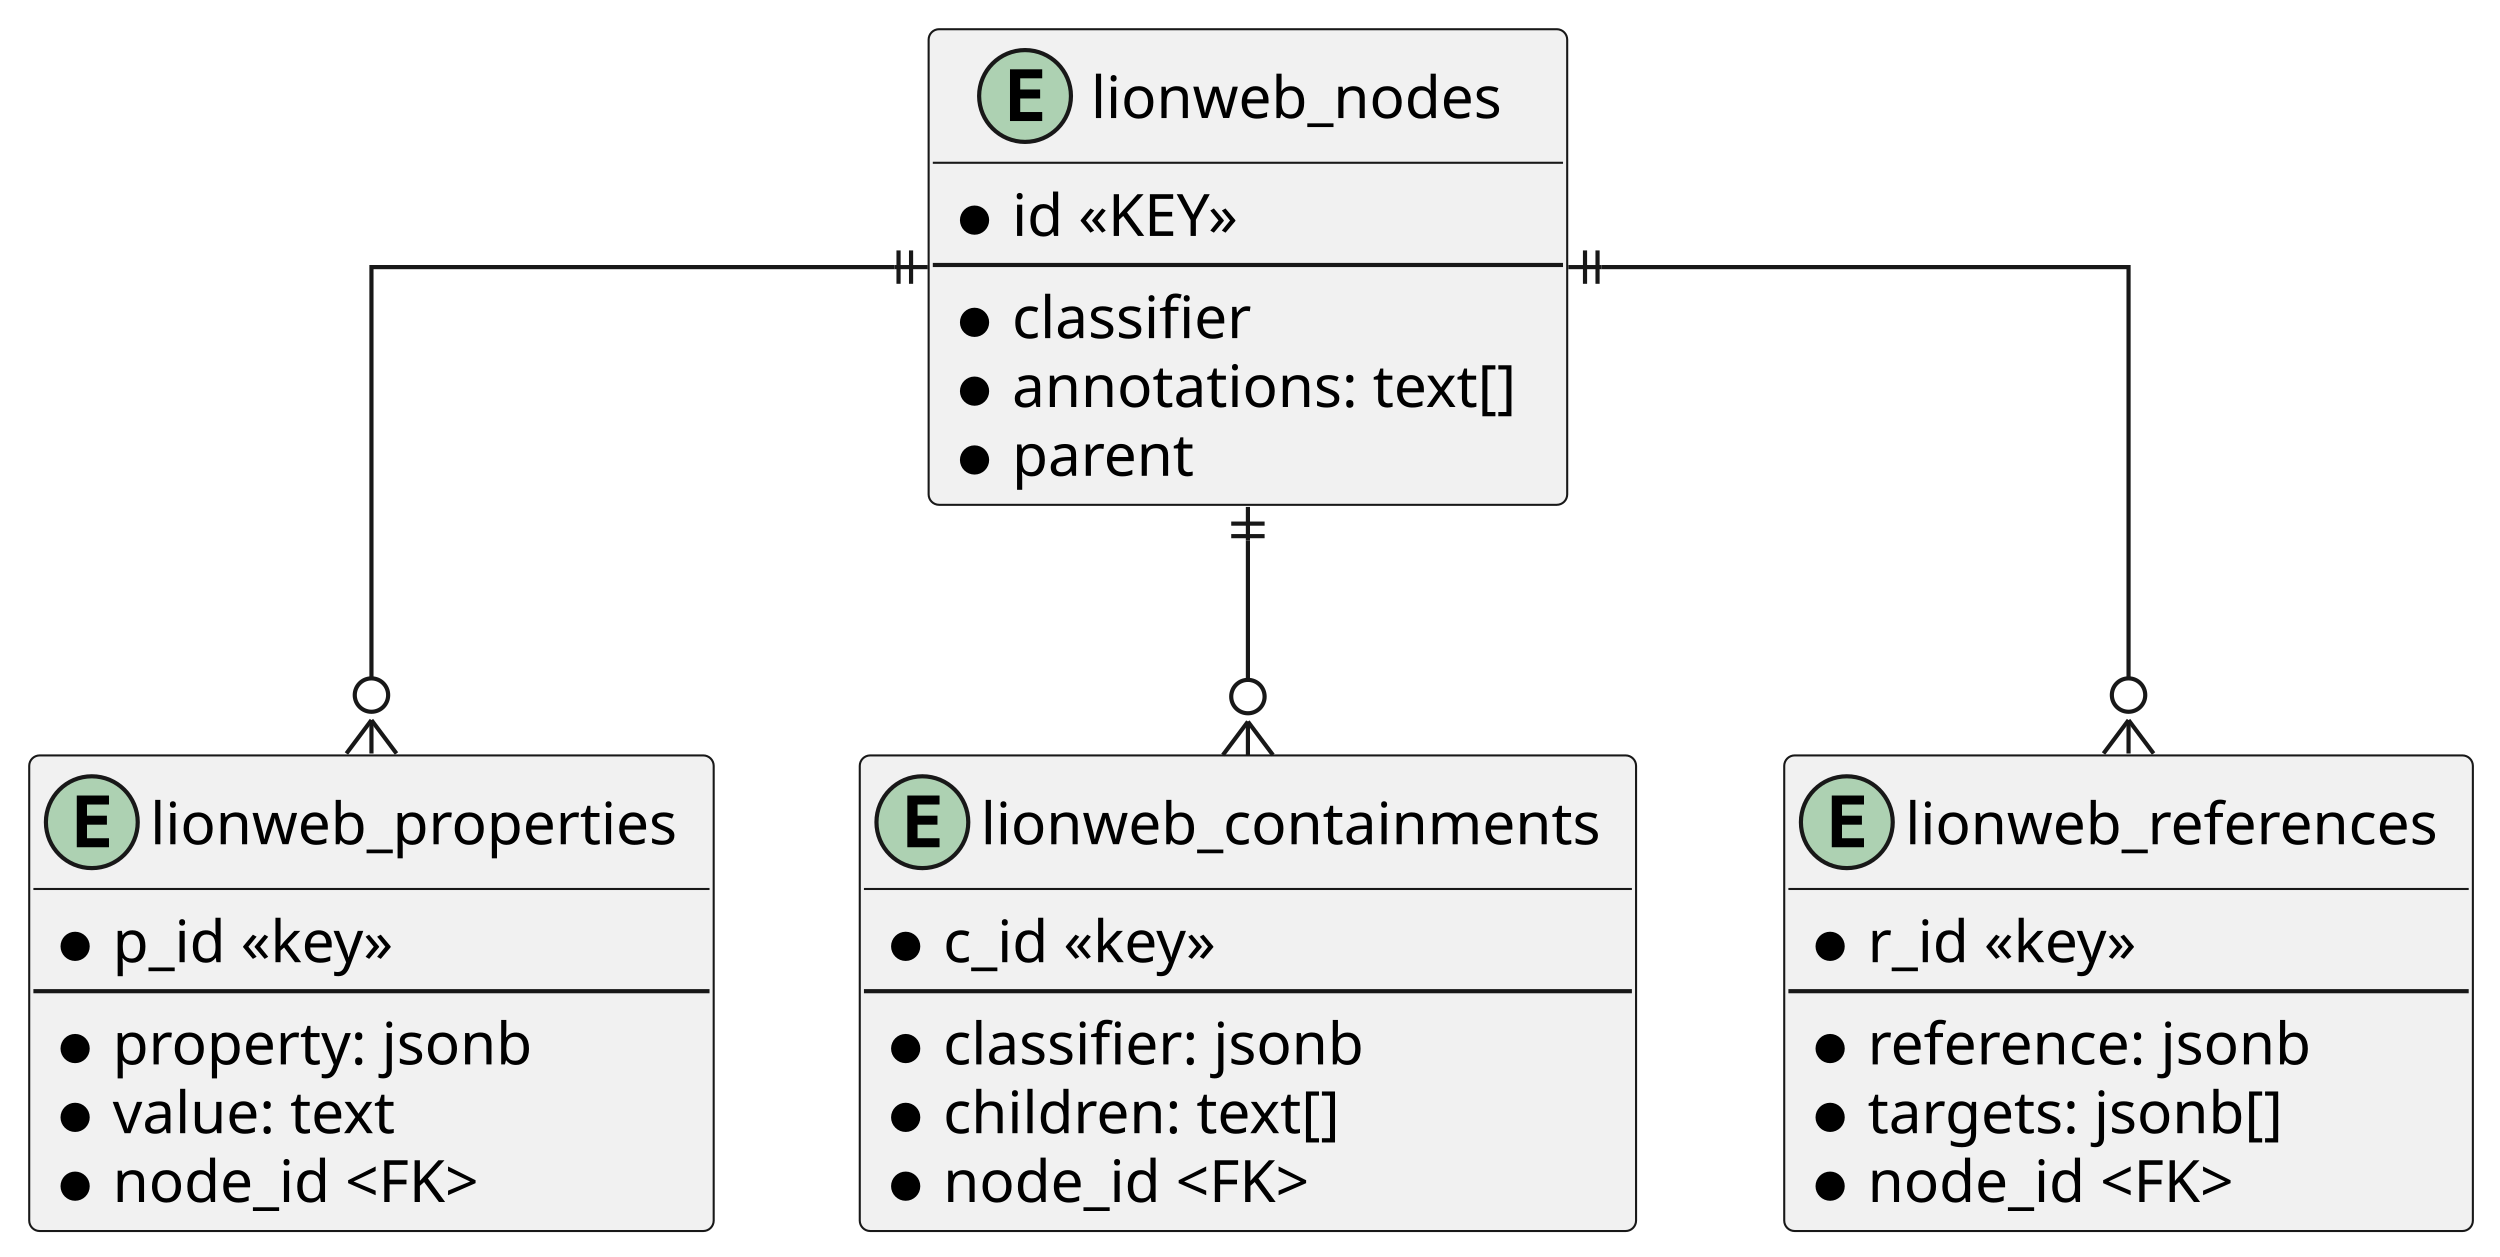
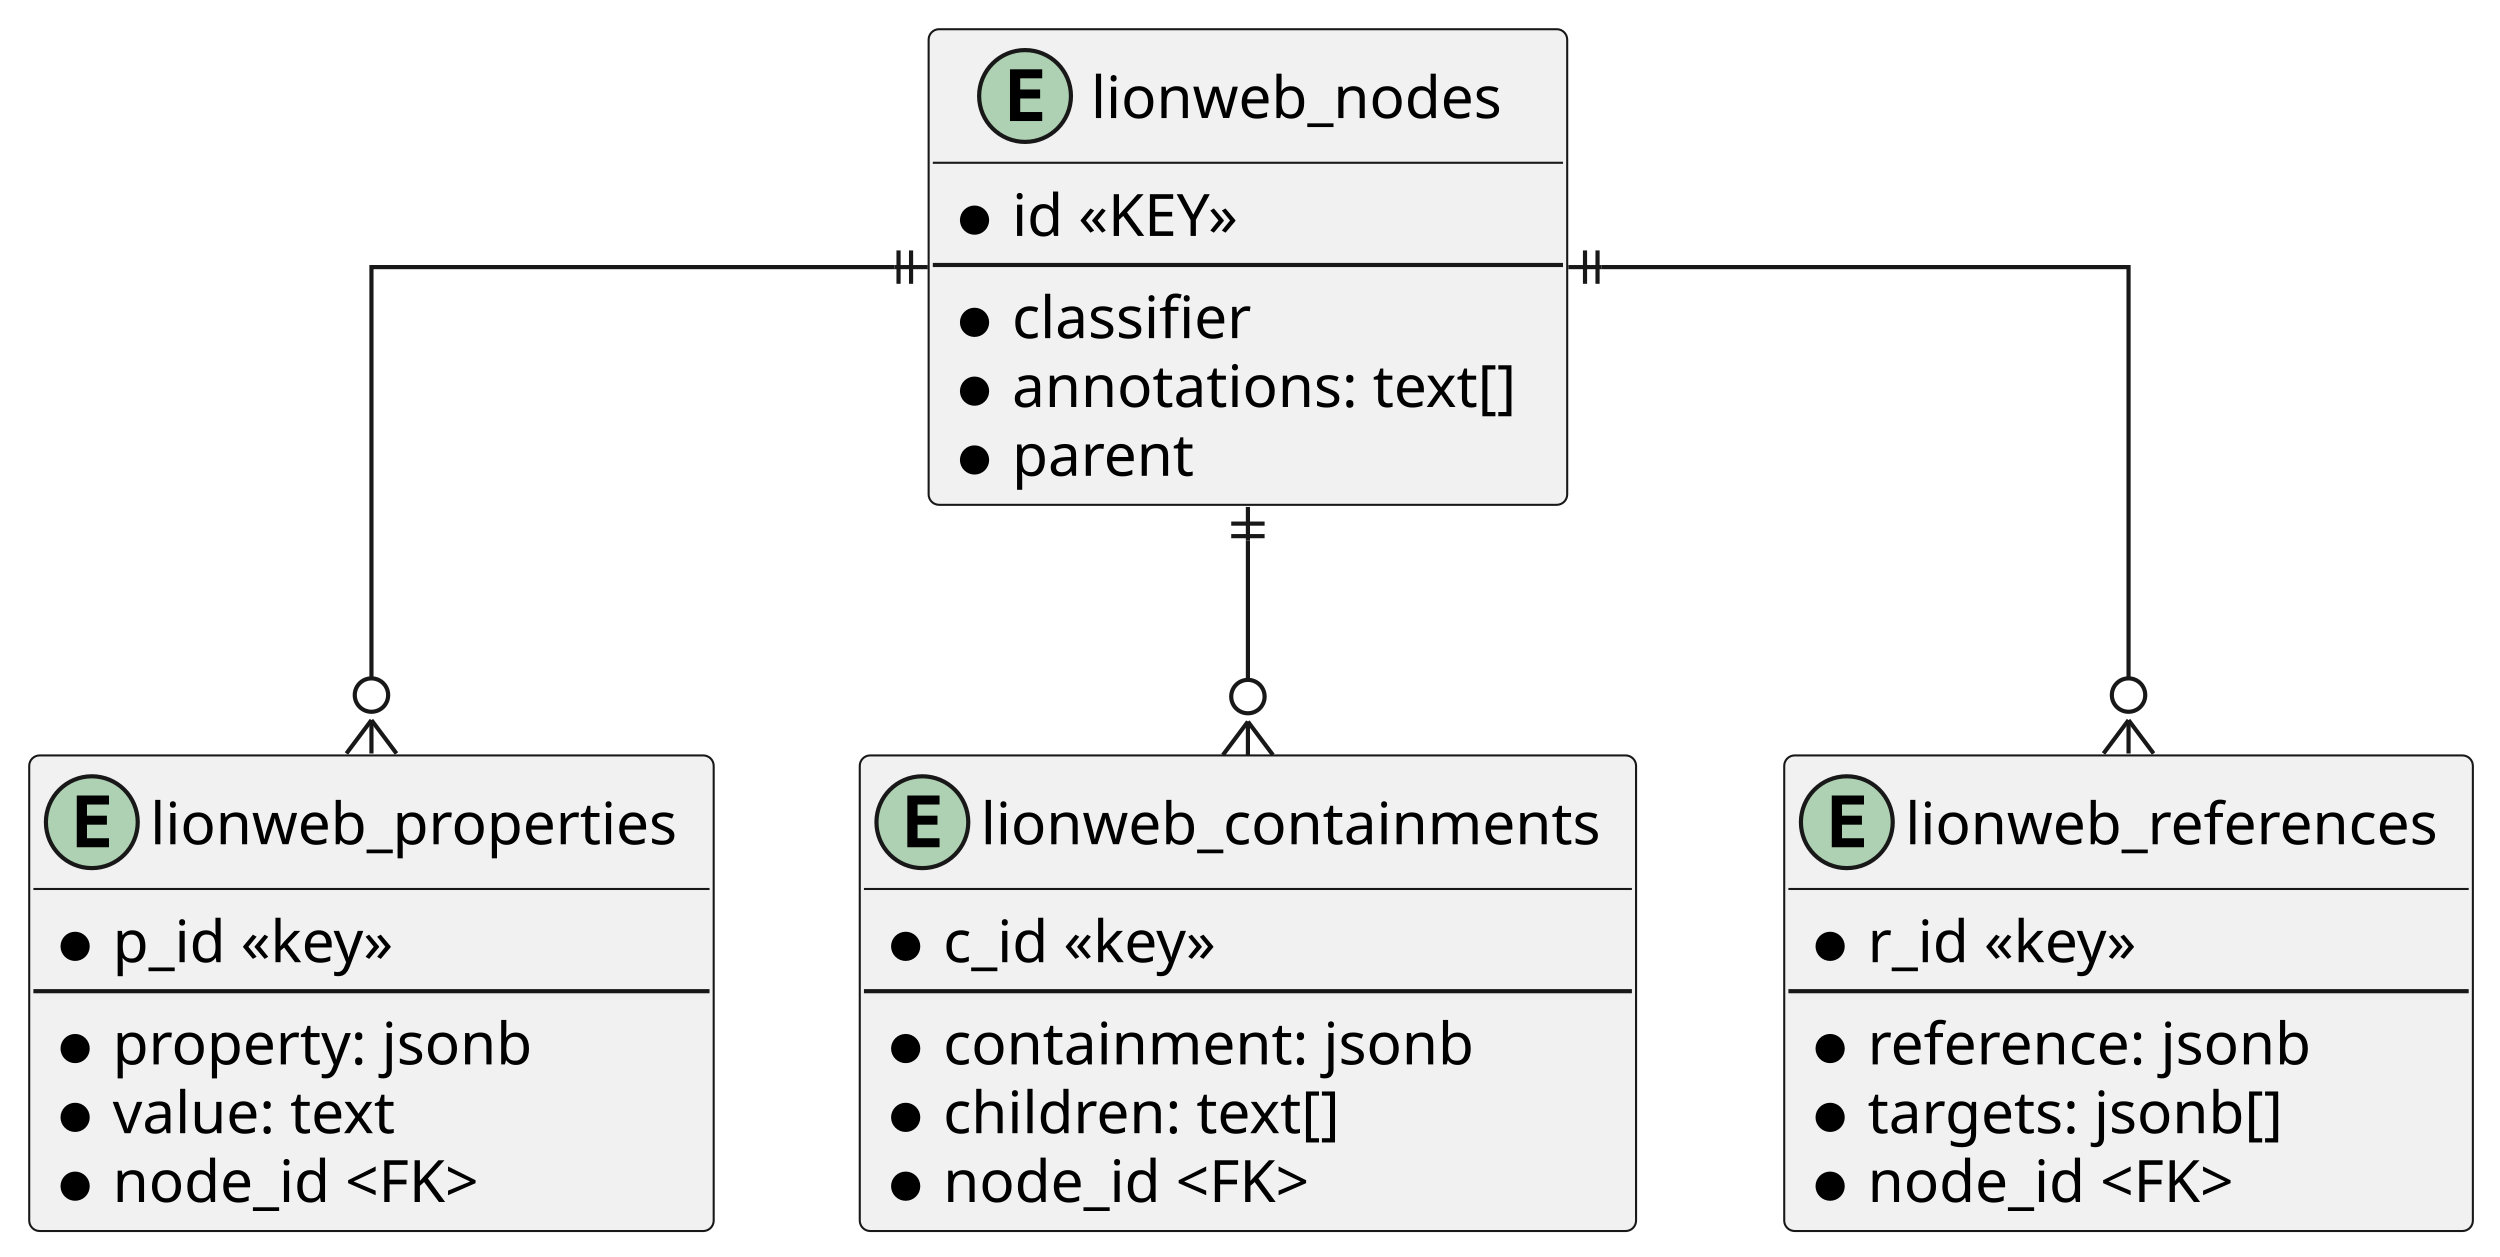
<svg xmlns="http://www.w3.org/2000/svg" contentStyleType="text/css" height="301px" preserveAspectRatio="none" style="width:599px;height:301px;background:#FFFFFF;" version="1.1" viewBox="0 0 599 301" width="599px" zoomAndPan="magnify">
  <defs />
  <g>
    <g id="elem_lionweb_nodes">
      <rect codeLine="3" fill="#F1F1F1" height="113.953" id="lionweb_nodes" rx="2.5" ry="2.5" style="stroke:#181818;stroke-width:0.5;" width="153" x="222.5" y="7" />
      <ellipse cx="245.6" cy="23" fill="#ADD1B2" rx="11" ry="11" style="stroke:#181818;stroke-width:1.0;" />
      <path d="M249.714,29 L241.994,29 L241.994,16.607 L249.714,16.607 L249.714,18.765 L244.443,18.765 L244.443,21.438 L249.216,21.438 L249.216,23.596 L244.443,23.596 L244.443,26.842 L249.714,26.842 Z " fill="#000000" />
-       <text fill="#000000" font-family="sans-serif" font-size="14" lengthAdjust="spacing" textLength="103" x="261.4" y="28.291">lionweb_nodes</text>
+       <text fill="#000000" font-family="sans-serif" font-size="14" lengthAdjust="spacing" textLength="103" x="261.4" y="28.291">lionweb_nodes
+             </text>
      <line style="stroke:#181818;stroke-width:0.5;" x1="223.5" x2="374.5" y1="39" y2="39" />
      <ellipse cx="233.5" cy="52.744" fill="#000000" rx="3" ry="3" style="stroke:#000000;stroke-width:1.0;" />
-       <text fill="#000000" font-family="sans-serif" font-size="14" lengthAdjust="spacing" textLength="57" x="242.5" y="56.535">id «KEY»</text>
+       <text fill="#000000" font-family="sans-serif" font-size="14" lengthAdjust="spacing" textLength="57" x="242.5" y="56.535">id «KEY»
+             </text>
      <line style="stroke:#181818;stroke-width:1.0;" x1="223.5" x2="374.5" y1="63.488" y2="63.488" />
      <ellipse cx="233.5" cy="77.232" fill="#000000" rx="3" ry="3" style="stroke:#000000;stroke-width:1.0;" />
-       <text fill="#000000" font-family="sans-serif" font-size="14" lengthAdjust="spacing" textLength="60" x="242.5" y="81.023">classifier</text>
+       <text fill="#000000" font-family="sans-serif" font-size="14" lengthAdjust="spacing" textLength="60" x="242.5" y="81.023">classifier
+             </text>
      <ellipse cx="233.5" cy="93.721" fill="#000000" rx="3" ry="3" style="stroke:#000000;stroke-width:1.0;" />
-       <text fill="#000000" font-family="sans-serif" font-size="14" lengthAdjust="spacing" textLength="127" x="242.5" y="97.512">annotations: text[]</text>
+       <text fill="#000000" font-family="sans-serif" font-size="14" lengthAdjust="spacing" textLength="127" x="242.5" y="97.512">annotations: text[]
+             </text>
      <ellipse cx="233.5" cy="110.209" fill="#000000" rx="3" ry="3" style="stroke:#000000;stroke-width:1.0;" />
-       <text fill="#000000" font-family="sans-serif" font-size="14" lengthAdjust="spacing" textLength="45" x="242.5" y="114">parent</text>
+       <text fill="#000000" font-family="sans-serif" font-size="14" lengthAdjust="spacing" textLength="45" x="242.5" y="114">parent
+             </text>
    </g>
    <g id="elem_lionweb_properties">
      <rect codeLine="10" fill="#F1F1F1" height="113.953" id="lionweb_properties" rx="2.5" ry="2.5" style="stroke:#181818;stroke-width:0.5;" width="164" x="7" y="181" />
      <ellipse cx="22" cy="197" fill="#ADD1B2" rx="11" ry="11" style="stroke:#181818;stroke-width:1.0;" />
      <path d="M26.114,203 L18.395,203 L18.395,190.607 L26.114,190.607 L26.114,192.765 L20.843,192.765 L20.843,195.438 L25.616,195.438 L25.616,197.596 L20.843,197.596 L20.843,200.842 L26.114,200.842 Z " fill="#000000" />
-       <text fill="#000000" font-family="sans-serif" font-size="14" lengthAdjust="spacing" textLength="132" x="36" y="202.291">lionweb_properties</text>
+       <text fill="#000000" font-family="sans-serif" font-size="14" lengthAdjust="spacing" textLength="132" x="36" y="202.291">lionweb_properties
+             </text>
      <line style="stroke:#181818;stroke-width:0.5;" x1="8" x2="170" y1="213" y2="213" />
      <ellipse cx="18" cy="226.744" fill="#000000" rx="3" ry="3" style="stroke:#000000;stroke-width:1.0;" />
-       <text fill="#000000" font-family="sans-serif" font-size="14" lengthAdjust="spacing" textLength="70" x="27" y="230.535">p_id «key»</text>
+       <text fill="#000000" font-family="sans-serif" font-size="14" lengthAdjust="spacing" textLength="70" x="27" y="230.535">p_id «key»
+             </text>
      <line style="stroke:#181818;stroke-width:1.0;" x1="8" x2="170" y1="237.488" y2="237.488" />
      <ellipse cx="18" cy="251.232" fill="#000000" rx="3" ry="3" style="stroke:#000000;stroke-width:1.0;" />
-       <text fill="#000000" font-family="sans-serif" font-size="14" lengthAdjust="spacing" textLength="105" x="27" y="255.023">property: jsonb</text>
+       <text fill="#000000" font-family="sans-serif" font-size="14" lengthAdjust="spacing" textLength="105" x="27" y="255.023">property: jsonb
+             </text>
      <ellipse cx="18" cy="267.721" fill="#000000" rx="3" ry="3" style="stroke:#000000;stroke-width:1.0;" />
-       <text fill="#000000" font-family="sans-serif" font-size="14" lengthAdjust="spacing" textLength="71" x="27" y="271.512">value: text</text>
+       <text fill="#000000" font-family="sans-serif" font-size="14" lengthAdjust="spacing" textLength="71" x="27" y="271.512">value: text
+             </text>
      <ellipse cx="18" cy="284.209" fill="#000000" rx="3" ry="3" style="stroke:#000000;stroke-width:1.0;" />
-       <text fill="#000000" font-family="sans-serif" font-size="14" lengthAdjust="spacing" textLength="98" x="27" y="288">node_id &lt;FK&gt;</text>
+       <text fill="#000000" font-family="sans-serif" font-size="14" lengthAdjust="spacing" textLength="98" x="27" y="288">node_id &lt;FK&gt;
+             </text>
    </g>
    <g id="elem_lionweb_containments">
      <rect codeLine="17" fill="#F1F1F1" height="113.953" id="lionweb_containments" rx="2.5" ry="2.5" style="stroke:#181818;stroke-width:0.5;" width="186" x="206" y="181" />
      <ellipse cx="221" cy="197" fill="#ADD1B2" rx="11" ry="11" style="stroke:#181818;stroke-width:1.0;" />
      <path d="M225.114,203 L217.394,203 L217.394,190.607 L225.114,190.607 L225.114,192.765 L219.843,192.765 L219.843,195.438 L224.616,195.438 L224.616,197.596 L219.843,197.596 L219.843,200.842 L225.114,200.842 Z " fill="#000000" />
-       <text fill="#000000" font-family="sans-serif" font-size="14" lengthAdjust="spacing" textLength="154" x="235" y="202.291">lionweb_containments</text>
+       <text fill="#000000" font-family="sans-serif" font-size="14" lengthAdjust="spacing" textLength="154" x="235" y="202.291">lionweb_containments
+             </text>
      <line style="stroke:#181818;stroke-width:0.5;" x1="207" x2="391" y1="213" y2="213" />
      <ellipse cx="217" cy="226.744" fill="#000000" rx="3" ry="3" style="stroke:#000000;stroke-width:1.0;" />
-       <text fill="#000000" font-family="sans-serif" font-size="14" lengthAdjust="spacing" textLength="68" x="226" y="230.535">c_id «key»</text>
+       <text fill="#000000" font-family="sans-serif" font-size="14" lengthAdjust="spacing" textLength="68" x="226" y="230.535">c_id «key»
+             </text>
      <line style="stroke:#181818;stroke-width:1.0;" x1="207" x2="391" y1="237.488" y2="237.488" />
      <ellipse cx="217" cy="251.232" fill="#000000" rx="3" ry="3" style="stroke:#000000;stroke-width:1.0;" />
-       <text fill="#000000" font-family="sans-serif" font-size="14" lengthAdjust="spacing" textLength="106" x="226" y="255.023">classifier: jsonb</text>
+       <text fill="#000000" font-family="sans-serif" font-size="14" lengthAdjust="spacing" textLength="132" x="226" y="255.023">containment: jsonb
+             </text>
      <ellipse cx="217" cy="267.721" fill="#000000" rx="3" ry="3" style="stroke:#000000;stroke-width:1.0;" />
-       <text fill="#000000" font-family="sans-serif" font-size="14" lengthAdjust="spacing" textLength="101" x="226" y="271.512">children: text[]</text>
+       <text fill="#000000" font-family="sans-serif" font-size="14" lengthAdjust="spacing" textLength="101" x="226" y="271.512">children: text[]
+             </text>
      <ellipse cx="217" cy="284.209" fill="#000000" rx="3" ry="3" style="stroke:#000000;stroke-width:1.0;" />
-       <text fill="#000000" font-family="sans-serif" font-size="14" lengthAdjust="spacing" textLength="98" x="226" y="288">node_id &lt;FK&gt;</text>
+       <text fill="#000000" font-family="sans-serif" font-size="14" lengthAdjust="spacing" textLength="98" x="226" y="288">node_id &lt;FK&gt;
+             </text>
    </g>
    <g id="elem_lionweb_references">
      <rect codeLine="24" fill="#F1F1F1" height="113.953" id="lionweb_references" rx="2.5" ry="2.5" style="stroke:#181818;stroke-width:0.5;" width="165" x="427.5" y="181" />
      <ellipse cx="442.5" cy="197" fill="#ADD1B2" rx="11" ry="11" style="stroke:#181818;stroke-width:1.0;" />
      <path d="M446.614,203 L438.894,203 L438.894,190.607 L446.614,190.607 L446.614,192.765 L441.343,192.765 L441.343,195.438 L446.116,195.438 L446.116,197.596 L441.343,197.596 L441.343,200.842 L446.614,200.842 Z " fill="#000000" />
-       <text fill="#000000" font-family="sans-serif" font-size="14" lengthAdjust="spacing" textLength="133" x="456.5" y="202.291">lionweb_references</text>
+       <text fill="#000000" font-family="sans-serif" font-size="14" lengthAdjust="spacing" textLength="133" x="456.5" y="202.291">lionweb_references
+             </text>
      <line style="stroke:#181818;stroke-width:0.5;" x1="428.5" x2="591.5" y1="213" y2="213" />
      <ellipse cx="438.5" cy="226.744" fill="#000000" rx="3" ry="3" style="stroke:#000000;stroke-width:1.0;" />
-       <text fill="#000000" font-family="sans-serif" font-size="14" lengthAdjust="spacing" textLength="67" x="447.5" y="230.535">r_id «key»</text>
+       <text fill="#000000" font-family="sans-serif" font-size="14" lengthAdjust="spacing" textLength="67" x="447.5" y="230.535">r_id «key»
+             </text>
      <line style="stroke:#181818;stroke-width:1.0;" x1="428.5" x2="591.5" y1="237.488" y2="237.488" />
      <ellipse cx="438.5" cy="251.232" fill="#000000" rx="3" ry="3" style="stroke:#000000;stroke-width:1.0;" />
-       <text fill="#000000" font-family="sans-serif" font-size="14" lengthAdjust="spacing" textLength="111" x="447.5" y="255.023">reference: jsonb</text>
+       <text fill="#000000" font-family="sans-serif" font-size="14" lengthAdjust="spacing" textLength="111" x="447.5" y="255.023">reference: jsonb
+             </text>
      <ellipse cx="438.5" cy="267.721" fill="#000000" rx="3" ry="3" style="stroke:#000000;stroke-width:1.0;" />
-       <text fill="#000000" font-family="sans-serif" font-size="14" lengthAdjust="spacing" textLength="104" x="447.5" y="271.512">targets: jsonb[]</text>
+       <text fill="#000000" font-family="sans-serif" font-size="14" lengthAdjust="spacing" textLength="104" x="447.5" y="271.512">targets: jsonb[]
+             </text>
      <ellipse cx="438.5" cy="284.209" fill="#000000" rx="3" ry="3" style="stroke:#000000;stroke-width:1.0;" />
-       <text fill="#000000" font-family="sans-serif" font-size="14" lengthAdjust="spacing" textLength="98" x="447.5" y="288">node_id &lt;FK&gt;</text>
+       <text fill="#000000" font-family="sans-serif" font-size="14" lengthAdjust="spacing" textLength="98" x="447.5" y="288">node_id &lt;FK&gt;
+             </text>
    </g>
    <g id="link_lionweb_nodes_lionweb_properties">
      <path codeLine="32" d="M214.29,64 C154.3,64 89,64 89,64 C89,64 89,111.86 89,162.54 " fill="none" id="lionweb_nodes-lionweb_properties" style="stroke:#181818;stroke-width:1.0;" />
      <line style="stroke:#181818;stroke-width:1.0;" x1="218.29" x2="218.29" y1="60" y2="68" />
      <line style="stroke:#181818;stroke-width:1.0;" x1="215.29" x2="215.29" y1="60" y2="68" />
      <line style="stroke:#181818;stroke-width:1.0;" x1="214.29" x2="222.29" y1="64" y2="64" />
      <line style="stroke:#181818;stroke-width:1.0;" x1="89" x2="95" y1="172.54" y2="180.54" />
      <line style="stroke:#181818;stroke-width:1.0;" x1="89" x2="83" y1="172.54" y2="180.54" />
      <line style="stroke:#181818;stroke-width:1.0;" x1="89" x2="89" y1="172.54" y2="180.54" />
      <ellipse cx="89" cy="166.54" fill="none" rx="4" ry="4" style="stroke:#181818;stroke-width:1.0;" />
    </g>
    <g id="link_lionweb_nodes_lionweb_containments">
      <path codeLine="33" d="M299,129.46 C299,148.56 299,143.82 299,162.9 " fill="none" id="lionweb_nodes-lionweb_containments" style="stroke:#181818;stroke-width:1.0;" />
      <line style="stroke:#181818;stroke-width:1.0;" x1="295" x2="303" y1="125.46" y2="125.46" />
      <line style="stroke:#181818;stroke-width:1.0;" x1="295" x2="303" y1="128.46" y2="128.46" />
      <line style="stroke:#181818;stroke-width:1.0;" x1="299" x2="299" y1="129.46" y2="121.46" />
      <line style="stroke:#181818;stroke-width:1.0;" x1="299" x2="305" y1="172.9" y2="180.9" />
      <line style="stroke:#181818;stroke-width:1.0;" x1="299" x2="293" y1="172.9" y2="180.9" />
      <line style="stroke:#181818;stroke-width:1.0;" x1="299" x2="299" y1="172.9" y2="180.9" />
      <ellipse cx="299" cy="166.9" fill="none" rx="4" ry="4" style="stroke:#181818;stroke-width:1.0;" />
    </g>
    <g id="link_lionweb_nodes_lionweb_references">
      <path codeLine="34" d="M383.77,64 C444.1,64 510,64 510,64 C510,64 510,111.86 510,162.54 " fill="none" id="lionweb_nodes-lionweb_references" style="stroke:#181818;stroke-width:1.0;" />
      <line style="stroke:#181818;stroke-width:1.0;" x1="379.77" x2="379.77" y1="68" y2="60" />
      <line style="stroke:#181818;stroke-width:1.0;" x1="382.77" x2="382.77" y1="68" y2="60" />
      <line style="stroke:#181818;stroke-width:1.0;" x1="383.77" x2="375.77" y1="64" y2="64" />
      <line style="stroke:#181818;stroke-width:1.0;" x1="510" x2="516" y1="172.54" y2="180.54" />
      <line style="stroke:#181818;stroke-width:1.0;" x1="510" x2="504" y1="172.54" y2="180.54" />
      <line style="stroke:#181818;stroke-width:1.0;" x1="510" x2="510" y1="172.54" y2="180.54" />
      <ellipse cx="510" cy="166.54" fill="none" rx="4" ry="4" style="stroke:#181818;stroke-width:1.0;" />
    </g>
  </g>
</svg>
